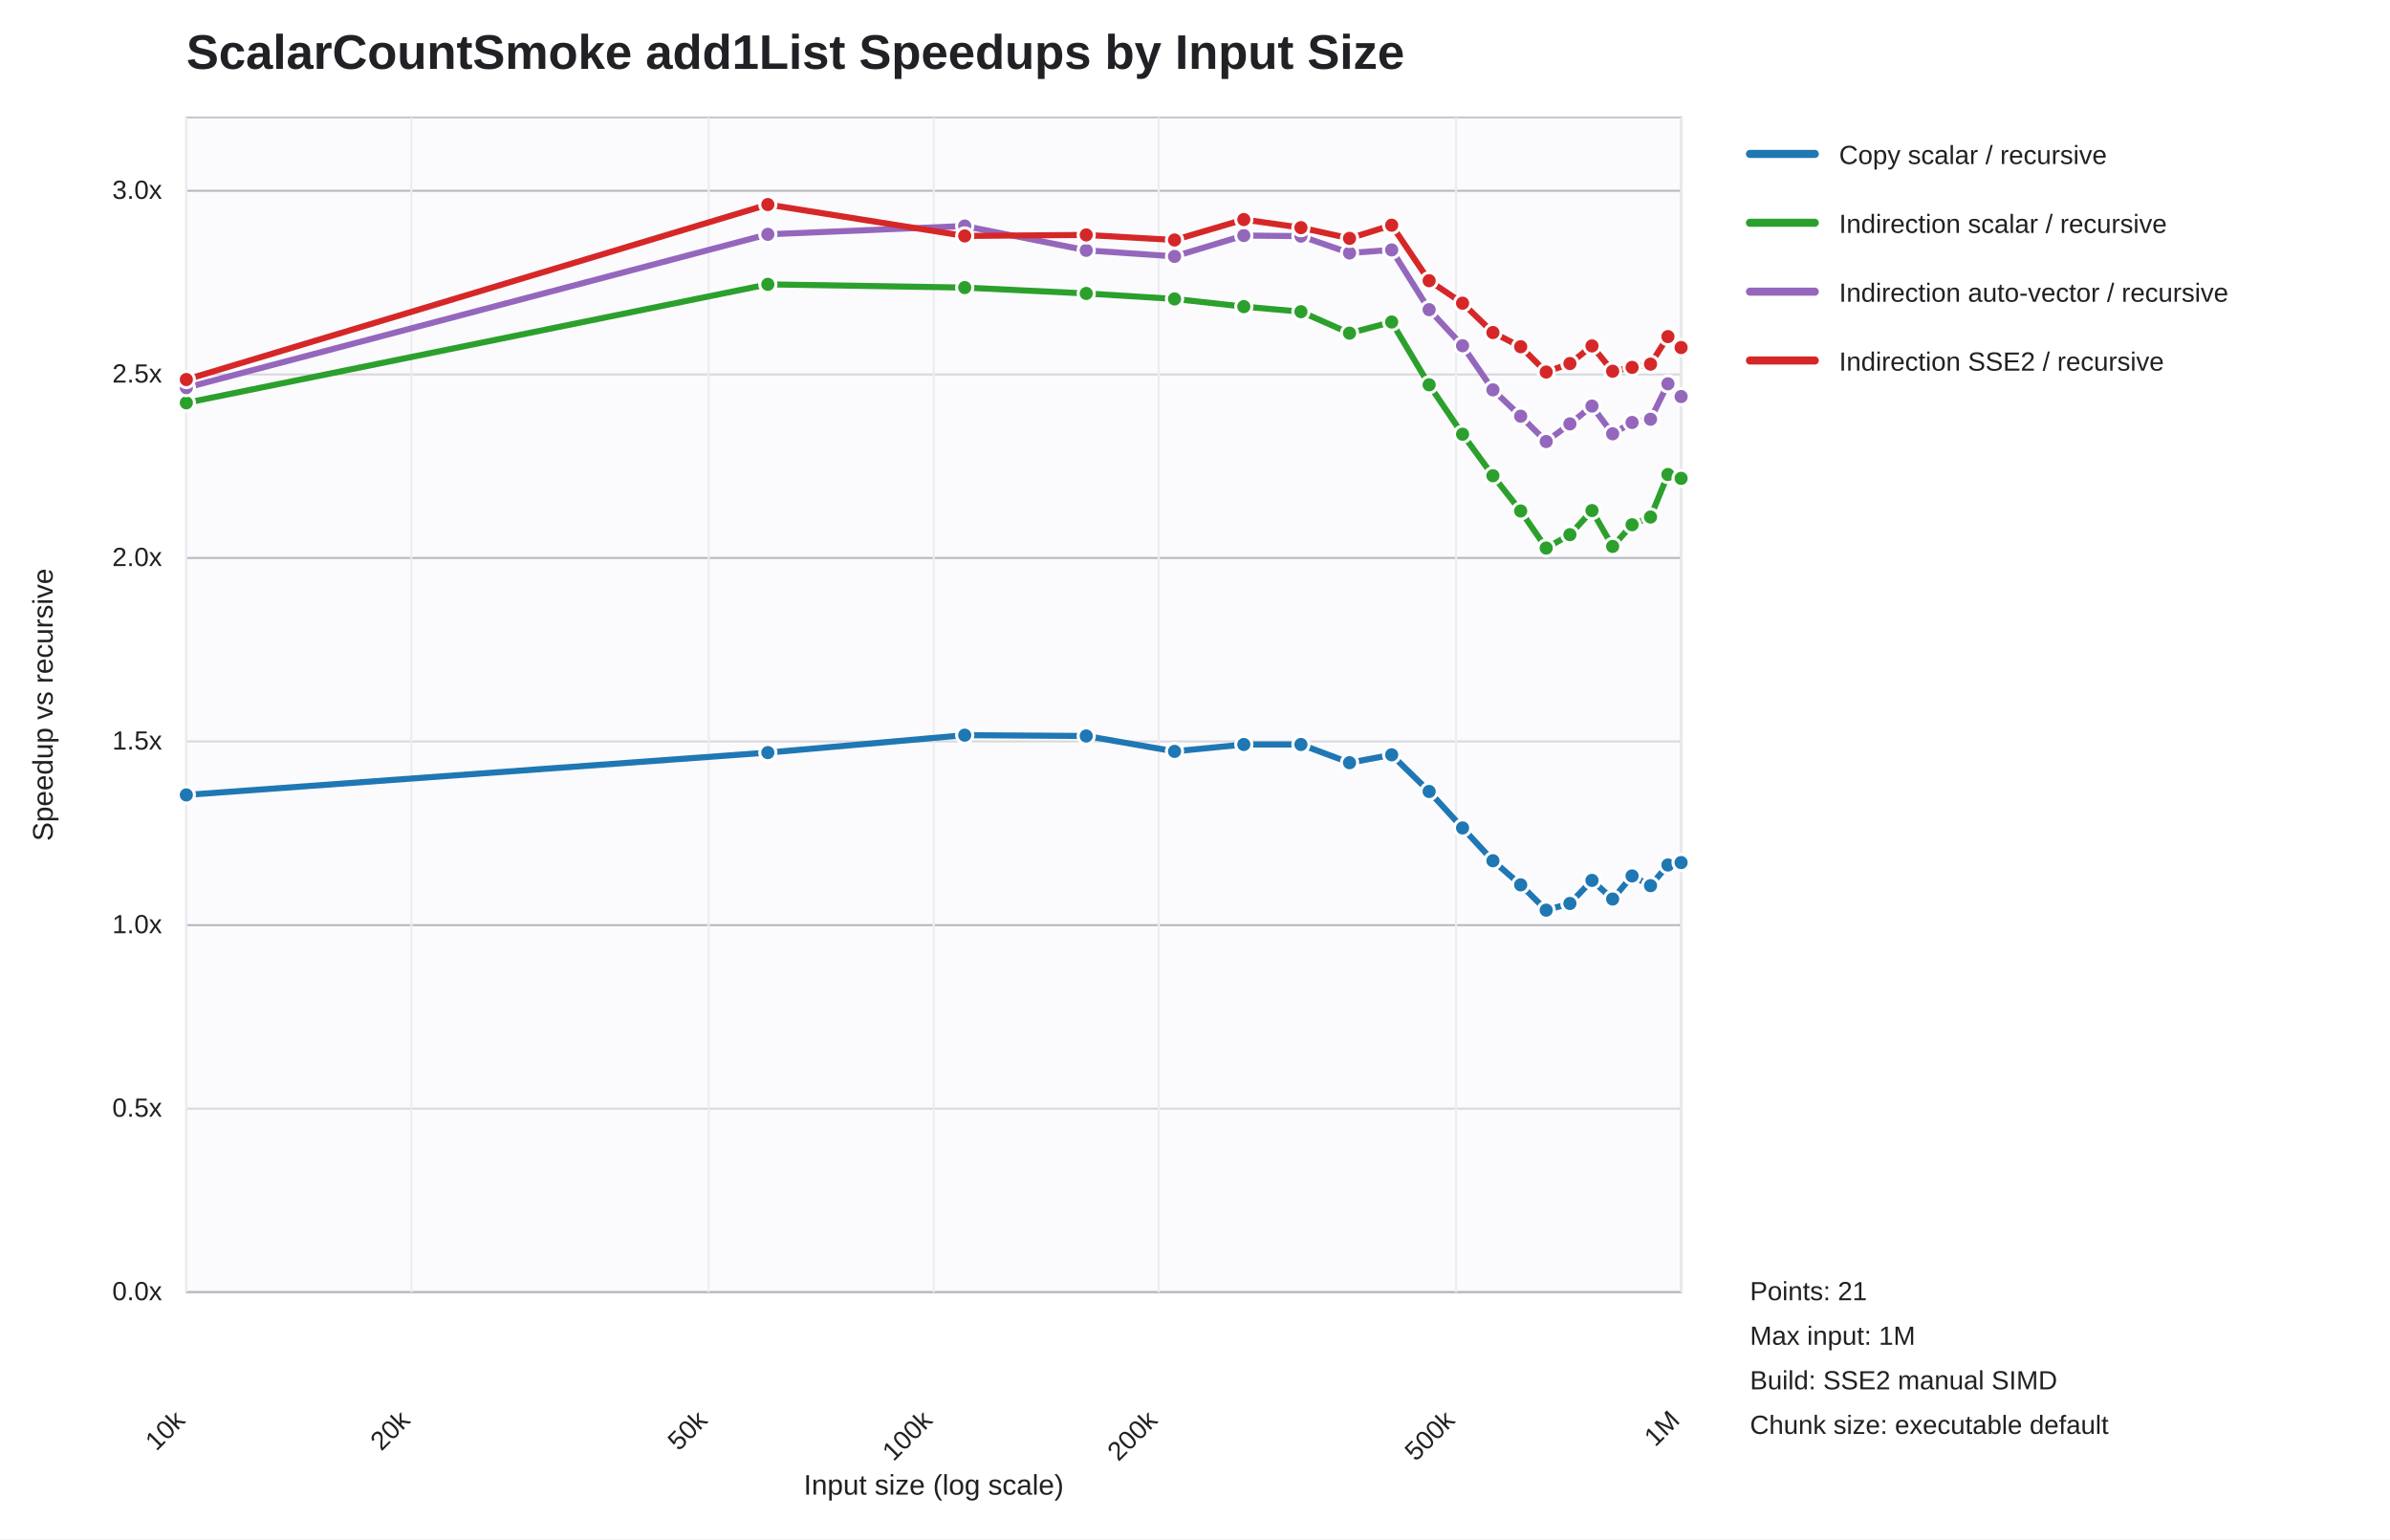
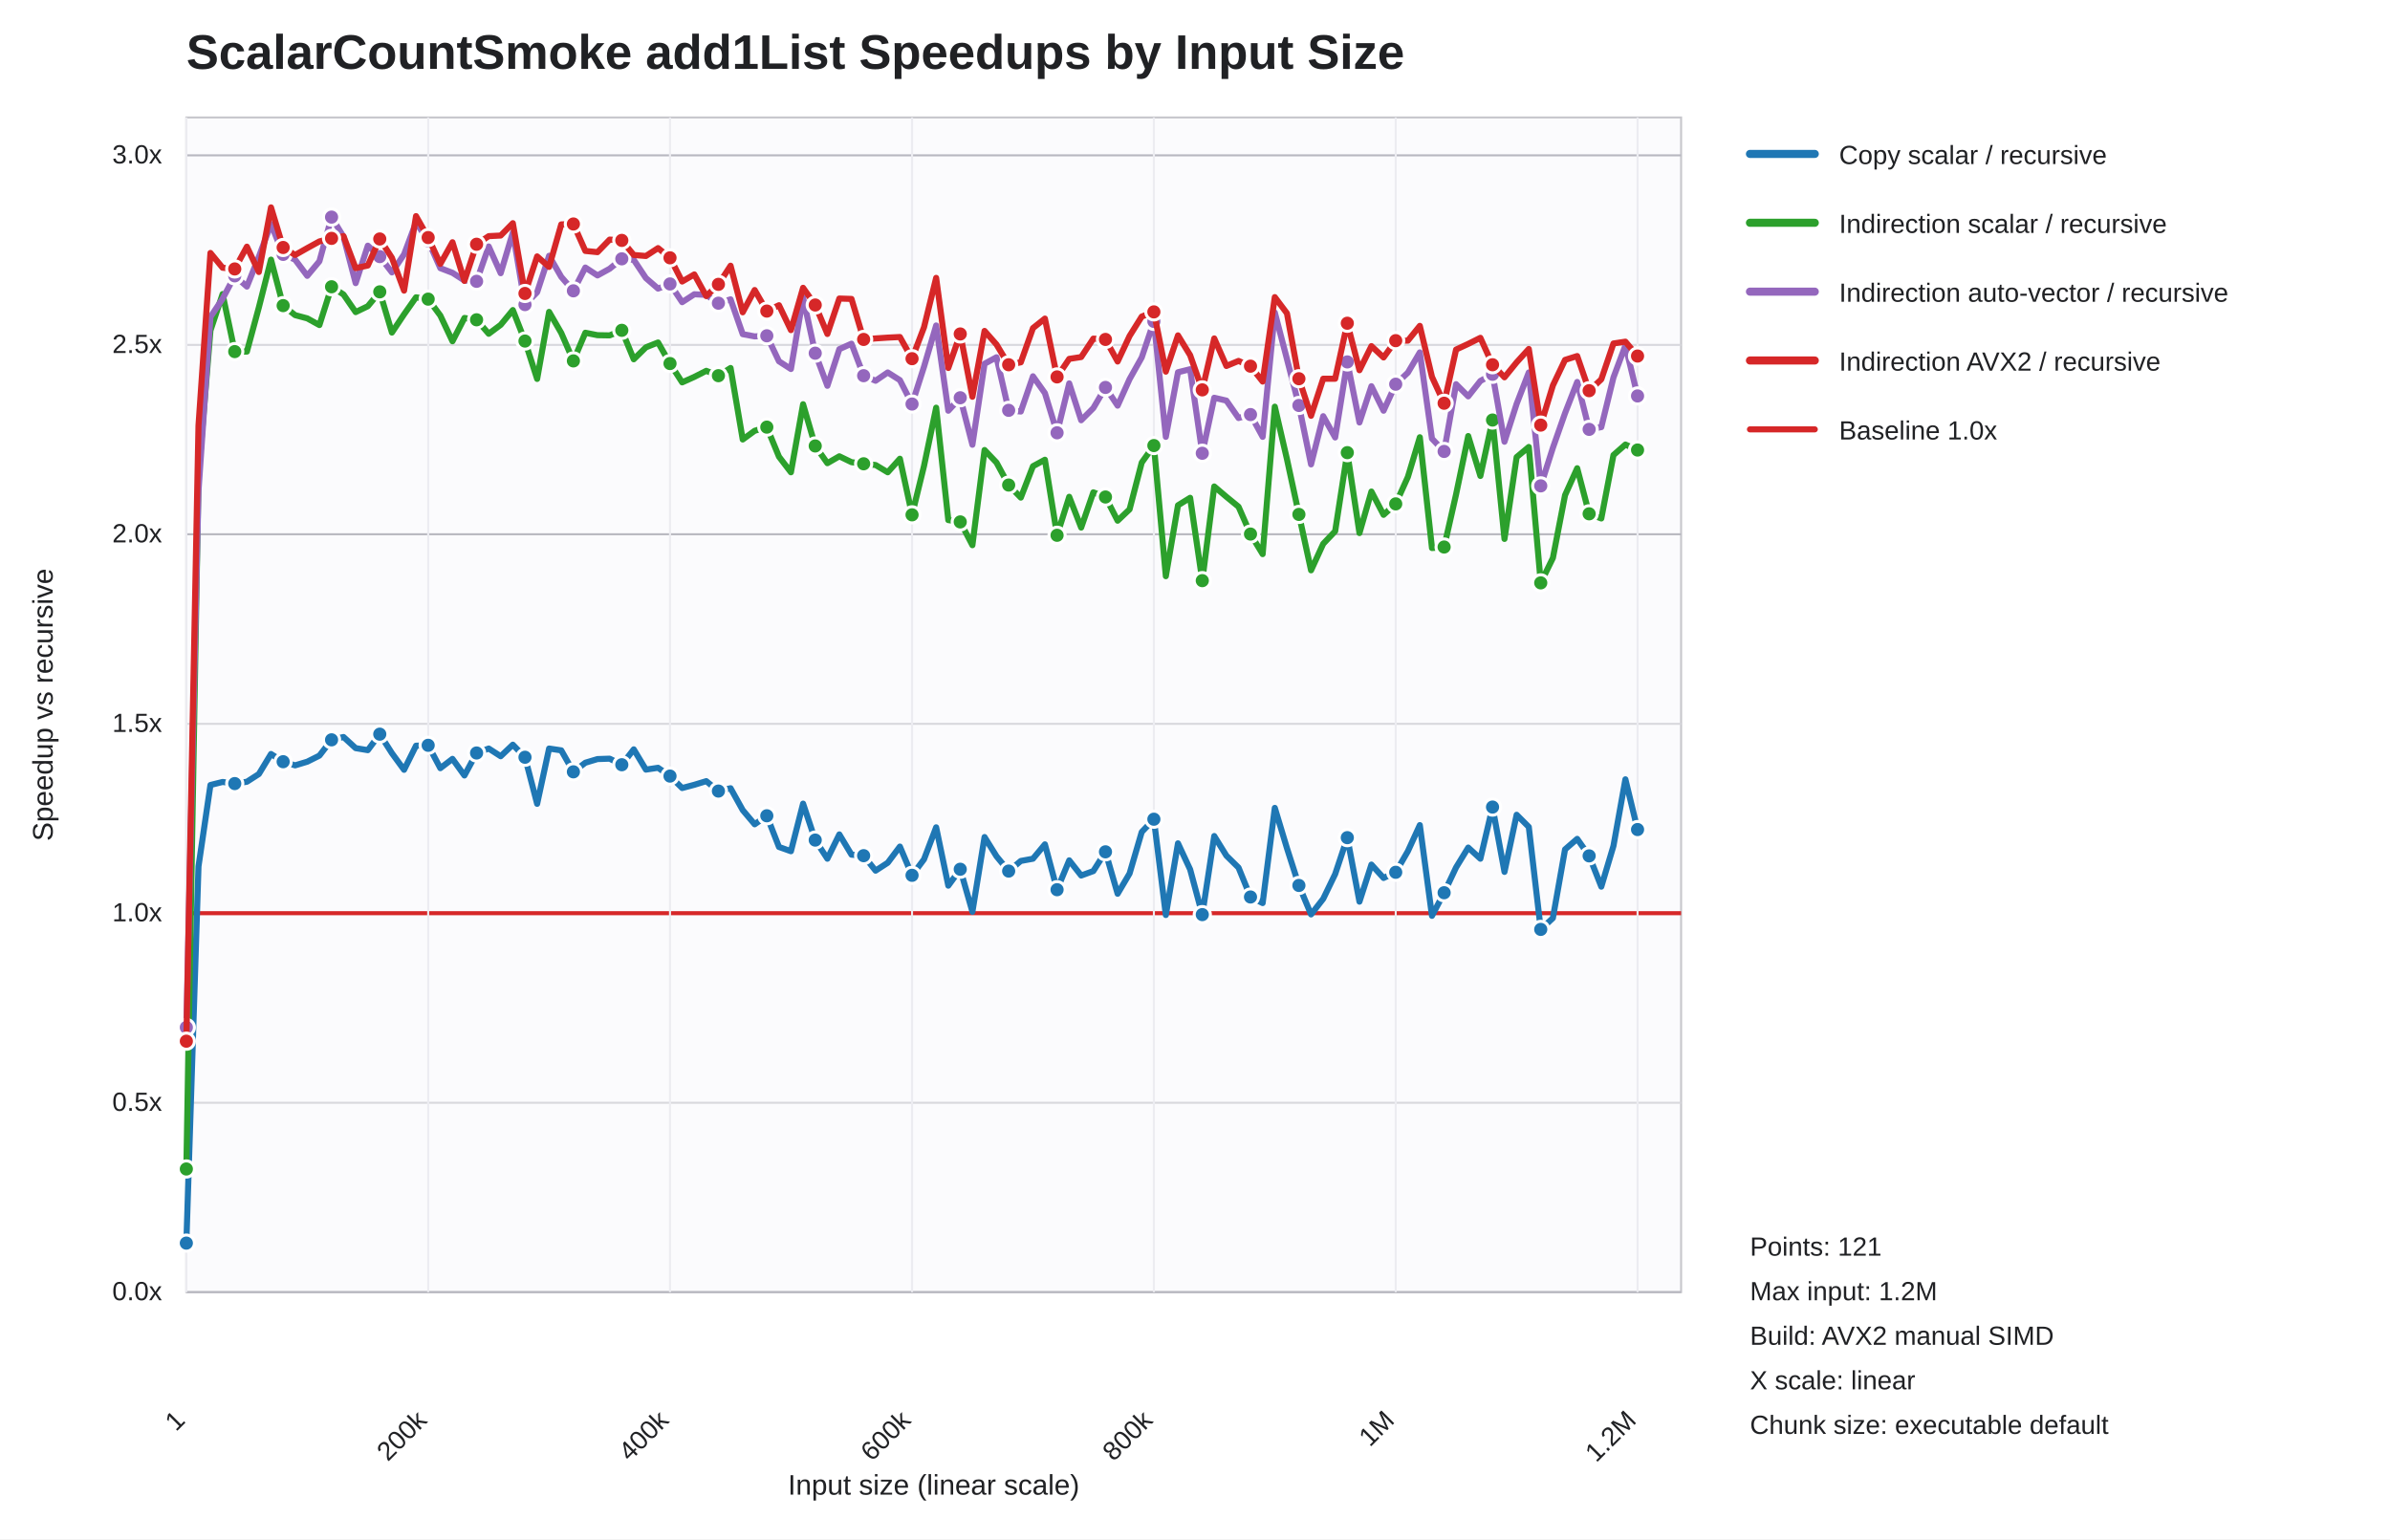
<svg xmlns="http://www.w3.org/2000/svg" width="1180" height="760" viewBox="0 0 1180 760">
  <rect width="100%" height="100%" fill="white" />
  <style>text{font-family:Arial,Helvetica,sans-serif;fill:#202124} .small{font-size:13px} .axis{font-size:14px} .title{font-size:24px;font-weight:700}</style>
  <text x="92" y="34" class="title">ScalarCountSmoke add1List Speedups by Input Size</text>
  <rect x="92" y="58" width="738" height="580" fill="#fbfbfd" stroke="#c7c7cc" />
  <line x1="92" y1="638.0" x2="830" y2="638.0" stroke="#b8b8c0" stroke-width="1" />
  <text x="80" y="642.0" text-anchor="end" class="small">0.0x</text>
-   <line x1="92" y1="547.4" x2="830" y2="547.4" stroke="#d8d8dd" stroke-width="1" />
-   <text x="80" y="551.4" text-anchor="end" class="small">0.5x</text>
-   <line x1="92" y1="456.8" x2="830" y2="456.8" stroke="#b8b8c0" stroke-width="1" />
-   <text x="80" y="460.8" text-anchor="end" class="small">1.0x</text>
-   <line x1="92" y1="366.1" x2="830" y2="366.1" stroke="#d8d8dd" stroke-width="1" />
-   <text x="80" y="370.1" text-anchor="end" class="small">1.5x</text>
-   <line x1="92" y1="275.5" x2="830" y2="275.5" stroke="#b8b8c0" stroke-width="1" />
-   <text x="80" y="279.5" text-anchor="end" class="small">2.0x</text>
-   <line x1="92" y1="184.9" x2="830" y2="184.9" stroke="#d8d8dd" stroke-width="1" />
-   <text x="80" y="188.9" text-anchor="end" class="small">2.5x</text>
-   <line x1="92" y1="94.2" x2="830" y2="94.2" stroke="#b8b8c0" stroke-width="1" />
-   <text x="80" y="98.2" text-anchor="end" class="small">3.0x</text>
+   <line x1="92" y1="544.5" x2="830" y2="544.5" stroke="#d8d8dd" stroke-width="1" />
+   <text x="80" y="548.5" text-anchor="end" class="small">0.5x</text>
+   <line x1="92" y1="450.9" x2="830" y2="450.9" stroke="#b8b8c0" stroke-width="1" />
+   <text x="80" y="454.9" text-anchor="end" class="small">1.0x</text>
+   <line x1="92" y1="357.4" x2="830" y2="357.4" stroke="#d8d8dd" stroke-width="1" />
+   <text x="80" y="361.4" text-anchor="end" class="small">1.5x</text>
+   <line x1="92" y1="263.8" x2="830" y2="263.8" stroke="#b8b8c0" stroke-width="1" />
+   <text x="80" y="267.8" text-anchor="end" class="small">2.0x</text>
+   <line x1="92" y1="170.3" x2="830" y2="170.3" stroke="#d8d8dd" stroke-width="1" />
+   <text x="80" y="174.3" text-anchor="end" class="small">2.5x</text>
+   <line x1="92" y1="76.7" x2="830" y2="76.7" stroke="#b8b8c0" stroke-width="1" />
+   <text x="80" y="80.7" text-anchor="end" class="small">3.0x</text>
+   <line x1="92" y1="450.9" x2="830" y2="450.9" stroke="#d62728" stroke-width="2" />
  <line x1="92.0" y1="58" x2="92.0" y2="638" stroke="#ececf1" stroke-width="1" />
-   <text x="92.0" y="702.0" text-anchor="end" class="small" transform="rotate(-45 92.0 702.0)">10k</text>
-   <line x1="203.1" y1="58" x2="203.1" y2="638" stroke="#ececf1" stroke-width="1" />
-   <text x="203.1" y="702.0" text-anchor="end" class="small" transform="rotate(-45 203.1 702.0)">20k</text>
-   <line x1="349.9" y1="58" x2="349.9" y2="638" stroke="#ececf1" stroke-width="1" />
-   <text x="349.9" y="702.0" text-anchor="end" class="small" transform="rotate(-45 349.9 702.0)">50k</text>
-   <line x1="461.0" y1="58" x2="461.0" y2="638" stroke="#ececf1" stroke-width="1" />
-   <text x="461.0" y="702.0" text-anchor="end" class="small" transform="rotate(-45 461.0 702.0)">100k</text>
-   <line x1="572.1" y1="58" x2="572.1" y2="638" stroke="#ececf1" stroke-width="1" />
-   <text x="572.1" y="702.0" text-anchor="end" class="small" transform="rotate(-45 572.1 702.0)">200k</text>
-   <line x1="718.9" y1="58" x2="718.9" y2="638" stroke="#ececf1" stroke-width="1" />
-   <text x="718.9" y="702.0" text-anchor="end" class="small" transform="rotate(-45 718.9 702.0)">500k</text>
-   <line x1="830.0" y1="58" x2="830.0" y2="638" stroke="#ececf1" stroke-width="1" />
-   <text x="830.0" y="702.0" text-anchor="end" class="small" transform="rotate(-45 830.0 702.0)">1M</text>
-   <text x="461.0" y="738" text-anchor="middle" class="axis">Input size (log scale)</text>
+   <text x="92.0" y="702.0" text-anchor="end" class="small" transform="rotate(-45 92.0 702.0)">1</text>
+   <line x1="211.4" y1="58" x2="211.4" y2="638" stroke="#ececf1" stroke-width="1" />
+   <text x="211.4" y="702.0" text-anchor="end" class="small" transform="rotate(-45 211.4 702.0)">200k</text>
+   <line x1="330.8" y1="58" x2="330.8" y2="638" stroke="#ececf1" stroke-width="1" />
+   <text x="330.8" y="702.0" text-anchor="end" class="small" transform="rotate(-45 330.8 702.0)">400k</text>
+   <line x1="450.3" y1="58" x2="450.3" y2="638" stroke="#ececf1" stroke-width="1" />
+   <text x="450.3" y="702.0" text-anchor="end" class="small" transform="rotate(-45 450.3 702.0)">600k</text>
+   <line x1="569.7" y1="58" x2="569.7" y2="638" stroke="#ececf1" stroke-width="1" />
+   <text x="569.7" y="702.0" text-anchor="end" class="small" transform="rotate(-45 569.7 702.0)">800k</text>
+   <line x1="689.1" y1="58" x2="689.1" y2="638" stroke="#ececf1" stroke-width="1" />
+   <text x="689.1" y="702.0" text-anchor="end" class="small" transform="rotate(-45 689.1 702.0)">1M</text>
+   <line x1="808.5" y1="58" x2="808.5" y2="638" stroke="#ececf1" stroke-width="1" />
+   <text x="808.5" y="702.0" text-anchor="end" class="small" transform="rotate(-45 808.5 702.0)">1.2M</text>
+   <text x="461.0" y="738" text-anchor="middle" class="axis">Input size (linear scale)</text>
  <text x="26" y="348.0" text-anchor="middle" class="axis" transform="rotate(-90 26 348.0)">Speedup vs recursive</text>
-   <polyline points="92.0,392.5 379.1,371.6 476.3,363.0 536.3,363.4 579.9,371.0 614.1,367.6 642.3,367.6 666.3,376.6 687.1,372.7 705.6,390.8 722.1,408.8 737.1,425.0 750.8,436.9 763.4,449.4 775.1,446.1 786.0,434.7 796.2,443.9 805.8,432.5 814.9,437.3 823.5,427.1 830.0,425.9" fill="none" stroke="#1f77b4" stroke-width="3" stroke-linejoin="round" stroke-linecap="round" />
-   <circle cx="92.0" cy="392.5" r="4" fill="#1f77b4" stroke="white" stroke-width="1.5" />
-   <circle cx="379.1" cy="371.6" r="4" fill="#1f77b4" stroke="white" stroke-width="1.5" />
-   <circle cx="476.3" cy="363.0" r="4" fill="#1f77b4" stroke="white" stroke-width="1.5" />
-   <circle cx="536.3" cy="363.4" r="4" fill="#1f77b4" stroke="white" stroke-width="1.5" />
-   <circle cx="579.9" cy="371.0" r="4" fill="#1f77b4" stroke="white" stroke-width="1.5" />
-   <circle cx="614.1" cy="367.6" r="4" fill="#1f77b4" stroke="white" stroke-width="1.5" />
-   <circle cx="642.3" cy="367.6" r="4" fill="#1f77b4" stroke="white" stroke-width="1.5" />
-   <circle cx="666.3" cy="376.6" r="4" fill="#1f77b4" stroke="white" stroke-width="1.5" />
-   <circle cx="687.1" cy="372.7" r="4" fill="#1f77b4" stroke="white" stroke-width="1.5" />
-   <circle cx="705.6" cy="390.8" r="4" fill="#1f77b4" stroke="white" stroke-width="1.5" />
-   <circle cx="722.1" cy="408.8" r="4" fill="#1f77b4" stroke="white" stroke-width="1.5" />
-   <circle cx="737.1" cy="425.0" r="4" fill="#1f77b4" stroke="white" stroke-width="1.5" />
-   <circle cx="750.8" cy="436.9" r="4" fill="#1f77b4" stroke="white" stroke-width="1.5" />
-   <circle cx="763.4" cy="449.4" r="4" fill="#1f77b4" stroke="white" stroke-width="1.5" />
-   <circle cx="775.1" cy="446.1" r="4" fill="#1f77b4" stroke="white" stroke-width="1.5" />
-   <circle cx="786.0" cy="434.7" r="4" fill="#1f77b4" stroke="white" stroke-width="1.5" />
-   <circle cx="796.2" cy="443.9" r="4" fill="#1f77b4" stroke="white" stroke-width="1.5" />
-   <circle cx="805.8" cy="432.5" r="4" fill="#1f77b4" stroke="white" stroke-width="1.5" />
-   <circle cx="814.9" cy="437.3" r="4" fill="#1f77b4" stroke="white" stroke-width="1.5" />
-   <circle cx="823.5" cy="427.1" r="4" fill="#1f77b4" stroke="white" stroke-width="1.5" />
-   <circle cx="830.0" cy="425.9" r="4" fill="#1f77b4" stroke="white" stroke-width="1.5" />
-   <polyline points="92.0,198.9 379.1,140.4 476.3,142.0 536.3,144.9 579.9,147.6 614.1,151.4 642.3,153.9 666.3,164.5 687.1,159.0 705.6,190.0 722.1,214.4 737.1,234.9 750.8,252.3 763.4,270.6 775.1,264.0 786.0,252.1 796.2,269.8 805.8,259.1 814.9,255.3 823.5,234.3 830.0,236.2" fill="none" stroke="#2ca02c" stroke-width="3" stroke-linejoin="round" stroke-linecap="round" />
-   <circle cx="92.0" cy="198.9" r="4" fill="#2ca02c" stroke="white" stroke-width="1.5" />
-   <circle cx="379.1" cy="140.4" r="4" fill="#2ca02c" stroke="white" stroke-width="1.5" />
-   <circle cx="476.3" cy="142.0" r="4" fill="#2ca02c" stroke="white" stroke-width="1.5" />
-   <circle cx="536.3" cy="144.9" r="4" fill="#2ca02c" stroke="white" stroke-width="1.5" />
-   <circle cx="579.9" cy="147.6" r="4" fill="#2ca02c" stroke="white" stroke-width="1.5" />
-   <circle cx="614.1" cy="151.4" r="4" fill="#2ca02c" stroke="white" stroke-width="1.5" />
-   <circle cx="642.3" cy="153.9" r="4" fill="#2ca02c" stroke="white" stroke-width="1.5" />
-   <circle cx="666.3" cy="164.5" r="4" fill="#2ca02c" stroke="white" stroke-width="1.5" />
-   <circle cx="687.1" cy="159.0" r="4" fill="#2ca02c" stroke="white" stroke-width="1.5" />
-   <circle cx="705.6" cy="190.0" r="4" fill="#2ca02c" stroke="white" stroke-width="1.5" />
-   <circle cx="722.1" cy="214.4" r="4" fill="#2ca02c" stroke="white" stroke-width="1.5" />
-   <circle cx="737.1" cy="234.9" r="4" fill="#2ca02c" stroke="white" stroke-width="1.5" />
-   <circle cx="750.8" cy="252.3" r="4" fill="#2ca02c" stroke="white" stroke-width="1.5" />
-   <circle cx="763.4" cy="270.6" r="4" fill="#2ca02c" stroke="white" stroke-width="1.5" />
-   <circle cx="775.1" cy="264.0" r="4" fill="#2ca02c" stroke="white" stroke-width="1.5" />
-   <circle cx="786.0" cy="252.1" r="4" fill="#2ca02c" stroke="white" stroke-width="1.5" />
-   <circle cx="796.2" cy="269.8" r="4" fill="#2ca02c" stroke="white" stroke-width="1.5" />
-   <circle cx="805.8" cy="259.1" r="4" fill="#2ca02c" stroke="white" stroke-width="1.5" />
-   <circle cx="814.9" cy="255.3" r="4" fill="#2ca02c" stroke="white" stroke-width="1.5" />
-   <circle cx="823.5" cy="234.3" r="4" fill="#2ca02c" stroke="white" stroke-width="1.5" />
-   <circle cx="830.0" cy="236.2" r="4" fill="#2ca02c" stroke="white" stroke-width="1.5" />
-   <polyline points="92.0,191.4 379.1,115.7 476.3,111.6 536.3,123.6 579.9,126.6 614.1,116.3 642.3,116.6 666.3,124.9 687.1,123.4 705.6,152.9 722.1,170.7 737.1,192.5 750.8,205.5 763.4,218.0 775.1,209.3 786.0,200.5 796.2,214.2 805.8,208.6 814.9,207.0 823.5,189.5 830.0,195.8" fill="none" stroke="#9467bd" stroke-width="3" stroke-linejoin="round" stroke-linecap="round" />
-   <circle cx="92.0" cy="191.4" r="4" fill="#9467bd" stroke="white" stroke-width="1.5" />
-   <circle cx="379.1" cy="115.7" r="4" fill="#9467bd" stroke="white" stroke-width="1.5" />
-   <circle cx="476.3" cy="111.6" r="4" fill="#9467bd" stroke="white" stroke-width="1.5" />
-   <circle cx="536.3" cy="123.6" r="4" fill="#9467bd" stroke="white" stroke-width="1.5" />
-   <circle cx="579.9" cy="126.6" r="4" fill="#9467bd" stroke="white" stroke-width="1.5" />
-   <circle cx="614.1" cy="116.3" r="4" fill="#9467bd" stroke="white" stroke-width="1.5" />
-   <circle cx="642.3" cy="116.6" r="4" fill="#9467bd" stroke="white" stroke-width="1.5" />
-   <circle cx="666.3" cy="124.9" r="4" fill="#9467bd" stroke="white" stroke-width="1.5" />
-   <circle cx="687.1" cy="123.4" r="4" fill="#9467bd" stroke="white" stroke-width="1.5" />
-   <circle cx="705.6" cy="152.9" r="4" fill="#9467bd" stroke="white" stroke-width="1.5" />
-   <circle cx="722.1" cy="170.7" r="4" fill="#9467bd" stroke="white" stroke-width="1.5" />
-   <circle cx="737.1" cy="192.5" r="4" fill="#9467bd" stroke="white" stroke-width="1.5" />
-   <circle cx="750.8" cy="205.5" r="4" fill="#9467bd" stroke="white" stroke-width="1.5" />
-   <circle cx="763.4" cy="218.0" r="4" fill="#9467bd" stroke="white" stroke-width="1.5" />
-   <circle cx="775.1" cy="209.3" r="4" fill="#9467bd" stroke="white" stroke-width="1.5" />
-   <circle cx="786.0" cy="200.5" r="4" fill="#9467bd" stroke="white" stroke-width="1.5" />
-   <circle cx="796.2" cy="214.2" r="4" fill="#9467bd" stroke="white" stroke-width="1.5" />
-   <circle cx="805.8" cy="208.6" r="4" fill="#9467bd" stroke="white" stroke-width="1.5" />
-   <circle cx="814.9" cy="207.0" r="4" fill="#9467bd" stroke="white" stroke-width="1.5" />
-   <circle cx="823.5" cy="189.5" r="4" fill="#9467bd" stroke="white" stroke-width="1.5" />
-   <circle cx="830.0" cy="195.8" r="4" fill="#9467bd" stroke="white" stroke-width="1.5" />
-   <polyline points="92.0,187.4 379.1,101.0 476.3,116.5 536.3,116.0 579.9,118.5 614.1,108.4 642.3,112.4 666.3,117.7 687.1,111.2 705.6,138.6 722.1,149.7 737.1,164.2 750.8,171.2 763.4,183.7 775.1,179.5 786.0,170.8 796.2,183.3 805.8,181.4 814.9,179.8 823.5,166.2 830.0,171.6" fill="none" stroke="#d62728" stroke-width="3" stroke-linejoin="round" stroke-linecap="round" />
-   <circle cx="92.0" cy="187.4" r="4" fill="#d62728" stroke="white" stroke-width="1.5" />
-   <circle cx="379.1" cy="101.0" r="4" fill="#d62728" stroke="white" stroke-width="1.5" />
-   <circle cx="476.3" cy="116.5" r="4" fill="#d62728" stroke="white" stroke-width="1.5" />
-   <circle cx="536.3" cy="116.0" r="4" fill="#d62728" stroke="white" stroke-width="1.5" />
-   <circle cx="579.9" cy="118.5" r="4" fill="#d62728" stroke="white" stroke-width="1.5" />
-   <circle cx="614.1" cy="108.4" r="4" fill="#d62728" stroke="white" stroke-width="1.5" />
-   <circle cx="642.3" cy="112.4" r="4" fill="#d62728" stroke="white" stroke-width="1.5" />
-   <circle cx="666.3" cy="117.7" r="4" fill="#d62728" stroke="white" stroke-width="1.5" />
-   <circle cx="687.1" cy="111.2" r="4" fill="#d62728" stroke="white" stroke-width="1.5" />
-   <circle cx="705.6" cy="138.6" r="4" fill="#d62728" stroke="white" stroke-width="1.5" />
-   <circle cx="722.1" cy="149.7" r="4" fill="#d62728" stroke="white" stroke-width="1.5" />
-   <circle cx="737.1" cy="164.2" r="4" fill="#d62728" stroke="white" stroke-width="1.5" />
-   <circle cx="750.8" cy="171.2" r="4" fill="#d62728" stroke="white" stroke-width="1.5" />
-   <circle cx="763.4" cy="183.7" r="4" fill="#d62728" stroke="white" stroke-width="1.5" />
-   <circle cx="775.1" cy="179.5" r="4" fill="#d62728" stroke="white" stroke-width="1.5" />
-   <circle cx="786.0" cy="170.8" r="4" fill="#d62728" stroke="white" stroke-width="1.5" />
-   <circle cx="796.2" cy="183.3" r="4" fill="#d62728" stroke="white" stroke-width="1.5" />
-   <circle cx="805.8" cy="181.4" r="4" fill="#d62728" stroke="white" stroke-width="1.5" />
-   <circle cx="814.9" cy="179.8" r="4" fill="#d62728" stroke="white" stroke-width="1.5" />
-   <circle cx="823.5" cy="166.2" r="4" fill="#d62728" stroke="white" stroke-width="1.5" />
-   <circle cx="830.0" cy="171.6" r="4" fill="#d62728" stroke="white" stroke-width="1.5" />
+   <polyline points="92.0,613.8 98.0,427.8 103.9,387.6 109.9,386.1 115.9,386.9 121.9,386.0 127.8,382.2 133.8,372.3 139.8,376.1 145.7,377.9 151.7,376.1 157.7,373.1 163.7,365.3 169.6,363.9 175.6,369.4 181.6,370.4 187.5,362.5 193.5,371.9 199.5,380.1 205.4,368.2 211.4,368.0 217.4,379.3 223.4,374.7 229.3,382.9 235.3,371.8 241.3,369.6 247.2,373.4 253.2,367.7 259.2,373.9 265.2,396.9 271.1,369.6 277.1,370.5 283.1,381.1 289.0,376.6 295.0,374.8 301.0,374.6 307.0,377.6 312.9,370.0 318.9,380.0 324.9,379.1 330.8,383.2 336.8,389.1 342.8,387.5 348.7,385.7 354.7,390.6 360.7,389.2 366.7,400.0 372.6,407.0 378.6,402.8 384.6,418.2 390.5,420.3 396.5,396.8 402.5,414.8 408.5,424.0 414.4,412.0 420.4,422.0 426.4,422.5 432.3,429.9 438.3,426.0 444.3,418.0 450.3,432.2 456.2,424.3 462.2,408.5 468.2,437.3 474.1,429.2 480.1,450.2 486.1,413.3 492.0,422.8 498.0,430.1 504.0,425.1 510.0,424.0 515.9,416.9 521.9,439.3 527.9,424.8 533.8,432.3 539.8,430.1 545.8,420.6 551.8,441.3 557.7,431.3 563.7,410.8 569.7,404.5 575.6,451.8 581.6,416.4 587.6,429.3 593.6,451.6 599.5,412.8 605.5,422.5 611.5,428.4 617.4,442.9 623.4,445.9 629.4,398.9 635.4,418.8 641.3,437.2 647.3,451.5 653.3,443.8 659.2,431.6 665.2,413.6 671.2,445.2 677.1,426.9 683.1,433.5 689.1,430.7 695.1,420.3 701.0,407.4 707.0,452.2 713.0,440.8 718.9,428.3 724.9,418.5 730.9,424.0 736.9,398.5 742.8,430.5 748.8,402.3 754.8,408.3 760.7,458.9 766.7,453.3 772.7,419.4 778.7,414.2 784.6,422.6 790.6,437.8 796.6,417.7 802.5,384.8 808.5,409.6" fill="none" stroke="#1f77b4" stroke-width="3" stroke-linejoin="round" stroke-linecap="round" />
+   <circle cx="92.0" cy="613.8" r="4" fill="#1f77b4" stroke="white" stroke-width="1.5" />
+   <circle cx="115.9" cy="386.9" r="4" fill="#1f77b4" stroke="white" stroke-width="1.5" />
+   <circle cx="139.8" cy="376.1" r="4" fill="#1f77b4" stroke="white" stroke-width="1.5" />
+   <circle cx="163.7" cy="365.3" r="4" fill="#1f77b4" stroke="white" stroke-width="1.5" />
+   <circle cx="187.5" cy="362.5" r="4" fill="#1f77b4" stroke="white" stroke-width="1.5" />
+   <circle cx="211.4" cy="368.0" r="4" fill="#1f77b4" stroke="white" stroke-width="1.5" />
+   <circle cx="235.3" cy="371.8" r="4" fill="#1f77b4" stroke="white" stroke-width="1.5" />
+   <circle cx="259.2" cy="373.9" r="4" fill="#1f77b4" stroke="white" stroke-width="1.5" />
+   <circle cx="283.1" cy="381.1" r="4" fill="#1f77b4" stroke="white" stroke-width="1.5" />
+   <circle cx="307.0" cy="377.6" r="4" fill="#1f77b4" stroke="white" stroke-width="1.5" />
+   <circle cx="330.8" cy="383.2" r="4" fill="#1f77b4" stroke="white" stroke-width="1.5" />
+   <circle cx="354.7" cy="390.6" r="4" fill="#1f77b4" stroke="white" stroke-width="1.5" />
+   <circle cx="378.6" cy="402.8" r="4" fill="#1f77b4" stroke="white" stroke-width="1.5" />
+   <circle cx="402.5" cy="414.8" r="4" fill="#1f77b4" stroke="white" stroke-width="1.5" />
+   <circle cx="426.4" cy="422.5" r="4" fill="#1f77b4" stroke="white" stroke-width="1.5" />
+   <circle cx="450.3" cy="432.2" r="4" fill="#1f77b4" stroke="white" stroke-width="1.5" />
+   <circle cx="474.1" cy="429.2" r="4" fill="#1f77b4" stroke="white" stroke-width="1.5" />
+   <circle cx="498.0" cy="430.1" r="4" fill="#1f77b4" stroke="white" stroke-width="1.5" />
+   <circle cx="521.9" cy="439.3" r="4" fill="#1f77b4" stroke="white" stroke-width="1.5" />
+   <circle cx="545.8" cy="420.6" r="4" fill="#1f77b4" stroke="white" stroke-width="1.5" />
+   <circle cx="569.7" cy="404.5" r="4" fill="#1f77b4" stroke="white" stroke-width="1.5" />
+   <circle cx="593.6" cy="451.6" r="4" fill="#1f77b4" stroke="white" stroke-width="1.5" />
+   <circle cx="617.4" cy="442.9" r="4" fill="#1f77b4" stroke="white" stroke-width="1.5" />
+   <circle cx="641.3" cy="437.2" r="4" fill="#1f77b4" stroke="white" stroke-width="1.5" />
+   <circle cx="665.2" cy="413.6" r="4" fill="#1f77b4" stroke="white" stroke-width="1.5" />
+   <circle cx="689.1" cy="430.7" r="4" fill="#1f77b4" stroke="white" stroke-width="1.5" />
+   <circle cx="713.0" cy="440.8" r="4" fill="#1f77b4" stroke="white" stroke-width="1.5" />
+   <circle cx="736.9" cy="398.5" r="4" fill="#1f77b4" stroke="white" stroke-width="1.5" />
+   <circle cx="760.7" cy="458.9" r="4" fill="#1f77b4" stroke="white" stroke-width="1.5" />
+   <circle cx="784.6" cy="422.6" r="4" fill="#1f77b4" stroke="white" stroke-width="1.5" />
+   <circle cx="808.5" cy="409.6" r="4" fill="#1f77b4" stroke="white" stroke-width="1.5" />
+   <polyline points="92.0,577.2 98.0,234.7 103.9,163.2 109.9,145.2 115.9,173.6 121.9,173.6 127.8,151.8 133.8,128.2 139.8,150.9 145.7,155.6 151.7,157.2 157.7,160.5 163.7,141.6 169.6,145.4 175.6,154.1 181.6,151.2 187.5,144.1 193.5,164.2 199.5,155.2 205.4,146.8 211.4,147.7 217.4,155.8 223.4,168.5 229.3,157.0 235.3,157.9 241.3,164.8 247.2,160.4 253.2,153.1 259.2,168.4 265.2,187.1 271.1,154.0 277.1,164.4 283.1,178.2 289.0,164.3 295.0,165.5 301.0,165.6 307.0,163.1 312.9,177.4 318.9,171.5 324.9,169.1 330.8,179.5 336.8,188.8 342.8,186.1 348.7,183.1 354.7,185.5 360.7,181.7 366.7,217.0 372.6,212.7 378.6,210.9 384.6,225.5 390.5,233.2 396.5,199.6 402.5,220.2 408.5,228.7 414.4,225.3 420.4,228.2 426.4,229.0 432.3,229.6 438.3,233.2 444.3,226.5 450.3,254.2 456.2,230.1 462.2,201.3 468.2,256.8 474.1,257.7 480.1,269.2 486.1,222.2 492.0,228.4 498.0,239.5 504.0,245.7 510.0,230.2 515.9,227.0 521.9,264.3 527.9,245.3 533.8,260.5 539.8,243.1 545.8,245.4 551.8,257.1 557.7,251.5 563.7,228.4 569.7,220.0 575.6,284.5 581.6,249.5 587.6,245.8 593.6,286.7 599.5,240.2 605.5,245.3 611.5,250.2 617.4,263.7 623.4,273.6 629.4,200.8 635.4,226.7 641.3,254.0 647.3,281.6 653.3,268.5 659.2,262.3 665.2,223.5 671.2,263.2 677.1,242.7 683.1,254.2 689.1,248.8 695.1,235.5 701.0,215.9 707.0,270.6 713.0,270.1 718.9,244.1 724.9,215.3 730.9,235.0 736.9,207.4 742.8,266.1 748.8,225.7 754.8,220.7 760.7,287.8 766.7,275.5 772.7,244.5 778.7,231.2 784.6,253.7 790.6,256.0 796.6,224.7 802.5,219.5 808.5,222.2" fill="none" stroke="#2ca02c" stroke-width="3" stroke-linejoin="round" stroke-linecap="round" />
+   <circle cx="92.0" cy="577.2" r="4" fill="#2ca02c" stroke="white" stroke-width="1.5" />
+   <circle cx="115.9" cy="173.6" r="4" fill="#2ca02c" stroke="white" stroke-width="1.5" />
+   <circle cx="139.8" cy="150.9" r="4" fill="#2ca02c" stroke="white" stroke-width="1.5" />
+   <circle cx="163.7" cy="141.6" r="4" fill="#2ca02c" stroke="white" stroke-width="1.5" />
+   <circle cx="187.5" cy="144.1" r="4" fill="#2ca02c" stroke="white" stroke-width="1.5" />
+   <circle cx="211.4" cy="147.7" r="4" fill="#2ca02c" stroke="white" stroke-width="1.5" />
+   <circle cx="235.3" cy="157.9" r="4" fill="#2ca02c" stroke="white" stroke-width="1.5" />
+   <circle cx="259.2" cy="168.4" r="4" fill="#2ca02c" stroke="white" stroke-width="1.5" />
+   <circle cx="283.1" cy="178.2" r="4" fill="#2ca02c" stroke="white" stroke-width="1.5" />
+   <circle cx="307.0" cy="163.1" r="4" fill="#2ca02c" stroke="white" stroke-width="1.5" />
+   <circle cx="330.8" cy="179.5" r="4" fill="#2ca02c" stroke="white" stroke-width="1.5" />
+   <circle cx="354.7" cy="185.5" r="4" fill="#2ca02c" stroke="white" stroke-width="1.5" />
+   <circle cx="378.6" cy="210.9" r="4" fill="#2ca02c" stroke="white" stroke-width="1.5" />
+   <circle cx="402.5" cy="220.2" r="4" fill="#2ca02c" stroke="white" stroke-width="1.5" />
+   <circle cx="426.4" cy="229.0" r="4" fill="#2ca02c" stroke="white" stroke-width="1.5" />
+   <circle cx="450.3" cy="254.2" r="4" fill="#2ca02c" stroke="white" stroke-width="1.5" />
+   <circle cx="474.1" cy="257.7" r="4" fill="#2ca02c" stroke="white" stroke-width="1.5" />
+   <circle cx="498.0" cy="239.5" r="4" fill="#2ca02c" stroke="white" stroke-width="1.5" />
+   <circle cx="521.9" cy="264.3" r="4" fill="#2ca02c" stroke="white" stroke-width="1.5" />
+   <circle cx="545.8" cy="245.4" r="4" fill="#2ca02c" stroke="white" stroke-width="1.5" />
+   <circle cx="569.7" cy="220.0" r="4" fill="#2ca02c" stroke="white" stroke-width="1.5" />
+   <circle cx="593.6" cy="286.7" r="4" fill="#2ca02c" stroke="white" stroke-width="1.5" />
+   <circle cx="617.4" cy="263.7" r="4" fill="#2ca02c" stroke="white" stroke-width="1.5" />
+   <circle cx="641.3" cy="254.0" r="4" fill="#2ca02c" stroke="white" stroke-width="1.5" />
+   <circle cx="665.2" cy="223.5" r="4" fill="#2ca02c" stroke="white" stroke-width="1.5" />
+   <circle cx="689.1" cy="248.8" r="4" fill="#2ca02c" stroke="white" stroke-width="1.5" />
+   <circle cx="713.0" cy="270.1" r="4" fill="#2ca02c" stroke="white" stroke-width="1.5" />
+   <circle cx="736.9" cy="207.4" r="4" fill="#2ca02c" stroke="white" stroke-width="1.5" />
+   <circle cx="760.7" cy="287.8" r="4" fill="#2ca02c" stroke="white" stroke-width="1.5" />
+   <circle cx="784.6" cy="253.7" r="4" fill="#2ca02c" stroke="white" stroke-width="1.5" />
+   <circle cx="808.5" cy="222.2" r="4" fill="#2ca02c" stroke="white" stroke-width="1.5" />
+   <polyline points="92.0,507.3 98.0,242.5 103.9,156.5 109.9,147.5 115.9,136.2 121.9,141.5 127.8,126.8 133.8,110.6 139.8,125.6 145.7,128.2 151.7,136.2 157.7,129.0 163.7,107.2 169.6,116.9 175.6,139.8 181.6,121.3 187.5,126.7 193.5,134.5 199.5,125.6 205.4,109.8 211.4,118.9 217.4,132.4 223.4,134.7 229.3,138.5 235.3,138.9 241.3,121.7 247.2,134.9 253.2,114.8 259.2,150.4 265.2,144.3 271.1,126.3 277.1,136.7 283.1,143.6 289.0,132.1 295.0,136.0 301.0,132.7 307.0,127.8 312.9,128.3 318.9,137.3 324.9,142.5 330.8,140.2 336.8,149.2 342.8,145.3 348.7,145.6 354.7,149.7 360.7,147.8 366.7,165.0 372.6,166.1 378.6,165.8 384.6,178.4 390.5,182.2 396.5,146.9 402.5,174.4 408.5,190.5 414.4,172.4 420.4,169.7 426.4,185.5 432.3,188.0 438.3,183.9 444.3,187.7 450.3,199.5 456.2,181.1 462.2,160.7 468.2,202.8 474.1,196.4 480.1,219.6 486.1,179.6 492.0,176.4 498.0,202.6 504.0,203.2 510.0,185.8 515.9,194.1 521.9,213.7 527.9,189.3 533.8,207.5 539.8,201.5 545.8,191.3 551.8,200.3 557.7,187.2 563.7,176.5 569.7,158.7 575.6,215.7 581.6,183.8 587.6,182.3 593.6,223.8 599.5,196.4 605.5,197.8 611.5,206.4 617.4,204.7 623.4,215.7 629.4,154.3 635.4,177.3 641.3,200.2 647.3,229.3 653.3,205.5 659.2,216.0 665.2,178.7 671.2,208.6 677.1,190.7 683.1,202.8 689.1,189.7 695.1,184.0 701.0,174.0 707.0,216.6 713.0,222.9 718.9,189.7 724.9,195.7 730.9,188.1 736.9,184.8 742.8,218.1 748.8,199.4 754.8,183.9 760.7,239.9 766.7,221.1 772.7,204.0 778.7,188.6 784.6,212.0 790.6,210.9 796.6,186.4 802.5,170.6 808.5,195.5" fill="none" stroke="#9467bd" stroke-width="3" stroke-linejoin="round" stroke-linecap="round" />
+   <circle cx="92.0" cy="507.3" r="4" fill="#9467bd" stroke="white" stroke-width="1.5" />
+   <circle cx="115.9" cy="136.2" r="4" fill="#9467bd" stroke="white" stroke-width="1.5" />
+   <circle cx="139.8" cy="125.6" r="4" fill="#9467bd" stroke="white" stroke-width="1.5" />
+   <circle cx="163.7" cy="107.2" r="4" fill="#9467bd" stroke="white" stroke-width="1.5" />
+   <circle cx="187.5" cy="126.7" r="4" fill="#9467bd" stroke="white" stroke-width="1.5" />
+   <circle cx="211.4" cy="118.9" r="4" fill="#9467bd" stroke="white" stroke-width="1.5" />
+   <circle cx="235.3" cy="138.9" r="4" fill="#9467bd" stroke="white" stroke-width="1.5" />
+   <circle cx="259.2" cy="150.4" r="4" fill="#9467bd" stroke="white" stroke-width="1.5" />
+   <circle cx="283.1" cy="143.6" r="4" fill="#9467bd" stroke="white" stroke-width="1.5" />
+   <circle cx="307.0" cy="127.8" r="4" fill="#9467bd" stroke="white" stroke-width="1.5" />
+   <circle cx="330.8" cy="140.2" r="4" fill="#9467bd" stroke="white" stroke-width="1.5" />
+   <circle cx="354.7" cy="149.7" r="4" fill="#9467bd" stroke="white" stroke-width="1.5" />
+   <circle cx="378.6" cy="165.8" r="4" fill="#9467bd" stroke="white" stroke-width="1.5" />
+   <circle cx="402.5" cy="174.4" r="4" fill="#9467bd" stroke="white" stroke-width="1.5" />
+   <circle cx="426.4" cy="185.5" r="4" fill="#9467bd" stroke="white" stroke-width="1.5" />
+   <circle cx="450.3" cy="199.5" r="4" fill="#9467bd" stroke="white" stroke-width="1.5" />
+   <circle cx="474.1" cy="196.4" r="4" fill="#9467bd" stroke="white" stroke-width="1.5" />
+   <circle cx="498.0" cy="202.6" r="4" fill="#9467bd" stroke="white" stroke-width="1.5" />
+   <circle cx="521.9" cy="213.7" r="4" fill="#9467bd" stroke="white" stroke-width="1.5" />
+   <circle cx="545.8" cy="191.3" r="4" fill="#9467bd" stroke="white" stroke-width="1.5" />
+   <circle cx="569.7" cy="158.7" r="4" fill="#9467bd" stroke="white" stroke-width="1.5" />
+   <circle cx="593.6" cy="223.8" r="4" fill="#9467bd" stroke="white" stroke-width="1.5" />
+   <circle cx="617.4" cy="204.7" r="4" fill="#9467bd" stroke="white" stroke-width="1.5" />
+   <circle cx="641.3" cy="200.2" r="4" fill="#9467bd" stroke="white" stroke-width="1.5" />
+   <circle cx="665.2" cy="178.7" r="4" fill="#9467bd" stroke="white" stroke-width="1.5" />
+   <circle cx="689.1" cy="189.7" r="4" fill="#9467bd" stroke="white" stroke-width="1.5" />
+   <circle cx="713.0" cy="222.9" r="4" fill="#9467bd" stroke="white" stroke-width="1.5" />
+   <circle cx="736.9" cy="184.8" r="4" fill="#9467bd" stroke="white" stroke-width="1.5" />
+   <circle cx="760.7" cy="239.9" r="4" fill="#9467bd" stroke="white" stroke-width="1.5" />
+   <circle cx="784.6" cy="212.0" r="4" fill="#9467bd" stroke="white" stroke-width="1.5" />
+   <circle cx="808.5" cy="195.5" r="4" fill="#9467bd" stroke="white" stroke-width="1.5" />
+   <polyline points="92.0,514.1 98.0,210.1 103.9,124.9 109.9,132.2 115.9,132.8 121.9,121.8 127.8,134.3 133.8,102.4 139.8,122.2 145.7,125.9 151.7,122.5 157.7,119.2 163.7,117.7 169.6,116.6 175.6,132.4 181.6,131.1 187.5,118.0 193.5,127.3 199.5,143.5 205.4,106.7 211.4,117.3 217.4,130.3 223.4,119.6 229.3,138.7 235.3,120.6 241.3,116.6 247.2,116.3 253.2,110.2 259.2,144.9 265.2,126.6 271.1,131.8 277.1,110.8 283.1,110.6 289.0,123.9 295.0,124.5 301.0,118.3 307.0,118.7 312.9,125.9 318.9,126.4 324.9,122.5 330.8,127.3 336.8,139.0 342.8,135.5 348.7,146.2 354.7,140.4 360.7,131.2 366.7,154.2 372.6,143.2 378.6,153.6 384.6,150.7 390.5,163.0 396.5,142.1 402.5,150.6 408.5,164.9 414.4,147.4 420.4,147.6 426.4,167.6 432.3,167.1 438.3,166.7 444.3,166.4 450.3,177.1 456.2,161.6 462.2,137.2 468.2,181.7 474.1,164.9 480.1,195.9 486.1,163.4 492.0,170.1 498.0,180.1 504.0,178.9 510.0,162.0 515.9,157.3 521.9,186.1 527.9,177.2 533.8,176.3 539.8,167.2 545.8,167.6 551.8,178.5 557.7,165.9 563.7,156.3 569.7,154.0 575.6,183.5 581.6,165.6 587.6,175.4 593.6,192.5 599.5,167.1 605.5,180.7 611.5,178.2 617.4,180.8 623.4,188.4 629.4,146.7 635.4,154.7 641.3,187.0 647.3,205.3 653.3,187.0 659.2,187.0 665.2,159.6 671.2,182.8 677.1,170.9 683.1,176.5 689.1,168.2 695.1,168.2 701.0,160.9 707.0,186.1 713.0,199.1 718.9,172.6 724.9,169.8 730.9,166.8 736.9,180.1 742.8,186.3 748.8,178.9 754.8,172.3 760.7,209.9 766.7,190.3 772.7,177.7 778.7,175.8 784.6,192.9 790.6,187.3 796.6,169.6 802.5,168.7 808.5,175.8" fill="none" stroke="#d62728" stroke-width="3" stroke-linejoin="round" stroke-linecap="round" />
+   <circle cx="92.0" cy="514.1" r="4" fill="#d62728" stroke="white" stroke-width="1.5" />
+   <circle cx="115.9" cy="132.8" r="4" fill="#d62728" stroke="white" stroke-width="1.5" />
+   <circle cx="139.8" cy="122.2" r="4" fill="#d62728" stroke="white" stroke-width="1.5" />
+   <circle cx="163.7" cy="117.7" r="4" fill="#d62728" stroke="white" stroke-width="1.5" />
+   <circle cx="187.5" cy="118.0" r="4" fill="#d62728" stroke="white" stroke-width="1.5" />
+   <circle cx="211.4" cy="117.3" r="4" fill="#d62728" stroke="white" stroke-width="1.5" />
+   <circle cx="235.3" cy="120.6" r="4" fill="#d62728" stroke="white" stroke-width="1.5" />
+   <circle cx="259.2" cy="144.9" r="4" fill="#d62728" stroke="white" stroke-width="1.5" />
+   <circle cx="283.1" cy="110.6" r="4" fill="#d62728" stroke="white" stroke-width="1.5" />
+   <circle cx="307.0" cy="118.7" r="4" fill="#d62728" stroke="white" stroke-width="1.5" />
+   <circle cx="330.8" cy="127.3" r="4" fill="#d62728" stroke="white" stroke-width="1.5" />
+   <circle cx="354.7" cy="140.4" r="4" fill="#d62728" stroke="white" stroke-width="1.5" />
+   <circle cx="378.6" cy="153.6" r="4" fill="#d62728" stroke="white" stroke-width="1.5" />
+   <circle cx="402.5" cy="150.6" r="4" fill="#d62728" stroke="white" stroke-width="1.5" />
+   <circle cx="426.4" cy="167.6" r="4" fill="#d62728" stroke="white" stroke-width="1.5" />
+   <circle cx="450.3" cy="177.1" r="4" fill="#d62728" stroke="white" stroke-width="1.5" />
+   <circle cx="474.1" cy="164.9" r="4" fill="#d62728" stroke="white" stroke-width="1.5" />
+   <circle cx="498.0" cy="180.1" r="4" fill="#d62728" stroke="white" stroke-width="1.5" />
+   <circle cx="521.9" cy="186.1" r="4" fill="#d62728" stroke="white" stroke-width="1.5" />
+   <circle cx="545.8" cy="167.6" r="4" fill="#d62728" stroke="white" stroke-width="1.5" />
+   <circle cx="569.7" cy="154.0" r="4" fill="#d62728" stroke="white" stroke-width="1.5" />
+   <circle cx="593.6" cy="192.5" r="4" fill="#d62728" stroke="white" stroke-width="1.5" />
+   <circle cx="617.4" cy="180.8" r="4" fill="#d62728" stroke="white" stroke-width="1.5" />
+   <circle cx="641.3" cy="187.0" r="4" fill="#d62728" stroke="white" stroke-width="1.5" />
+   <circle cx="665.2" cy="159.6" r="4" fill="#d62728" stroke="white" stroke-width="1.5" />
+   <circle cx="689.1" cy="168.2" r="4" fill="#d62728" stroke="white" stroke-width="1.5" />
+   <circle cx="713.0" cy="199.1" r="4" fill="#d62728" stroke="white" stroke-width="1.5" />
+   <circle cx="736.9" cy="180.1" r="4" fill="#d62728" stroke="white" stroke-width="1.5" />
+   <circle cx="760.7" cy="209.9" r="4" fill="#d62728" stroke="white" stroke-width="1.5" />
+   <circle cx="784.6" cy="192.9" r="4" fill="#d62728" stroke="white" stroke-width="1.5" />
+   <circle cx="808.5" cy="175.8" r="4" fill="#d62728" stroke="white" stroke-width="1.5" />
  <line x1="864" y1="76" x2="896" y2="76" stroke="#1f77b4" stroke-width="4" stroke-linecap="round" />
  <text x="908" y="81" class="small">Copy scalar / recursive</text>
  <line x1="864" y1="110" x2="896" y2="110" stroke="#2ca02c" stroke-width="4" stroke-linecap="round" />
  <text x="908" y="115" class="small">Indirection scalar / recursive</text>
  <line x1="864" y1="144" x2="896" y2="144" stroke="#9467bd" stroke-width="4" stroke-linecap="round" />
  <text x="908" y="149" class="small">Indirection auto-vector / recursive</text>
  <line x1="864" y1="178" x2="896" y2="178" stroke="#d62728" stroke-width="4" stroke-linecap="round" />
-   <text x="908" y="183" class="small">Indirection SSE2 / recursive</text>
-   <text x="864" y="642" class="small">Points: 21</text>
-   <text x="864" y="664" class="small">Max input: 1M</text>
-   <text x="864" y="686" class="small">Build: SSE2 manual SIMD</text>
+   <text x="908" y="183" class="small">Indirection AVX2 / recursive</text>
+   <line x1="864" y1="212" x2="896" y2="212" stroke="#d62728" stroke-width="3" stroke-linecap="round" />
+   <text x="908" y="217" class="small">Baseline 1.0x</text>
+   <text x="864" y="620" class="small">Points: 121</text>
+   <text x="864" y="642" class="small">Max input: 1.2M</text>
+   <text x="864" y="664" class="small">Build: AVX2 manual SIMD</text>
+   <text x="864" y="686" class="small">X scale: linear</text>
  <text x="864" y="708" class="small">Chunk size: executable default</text>
</svg>
